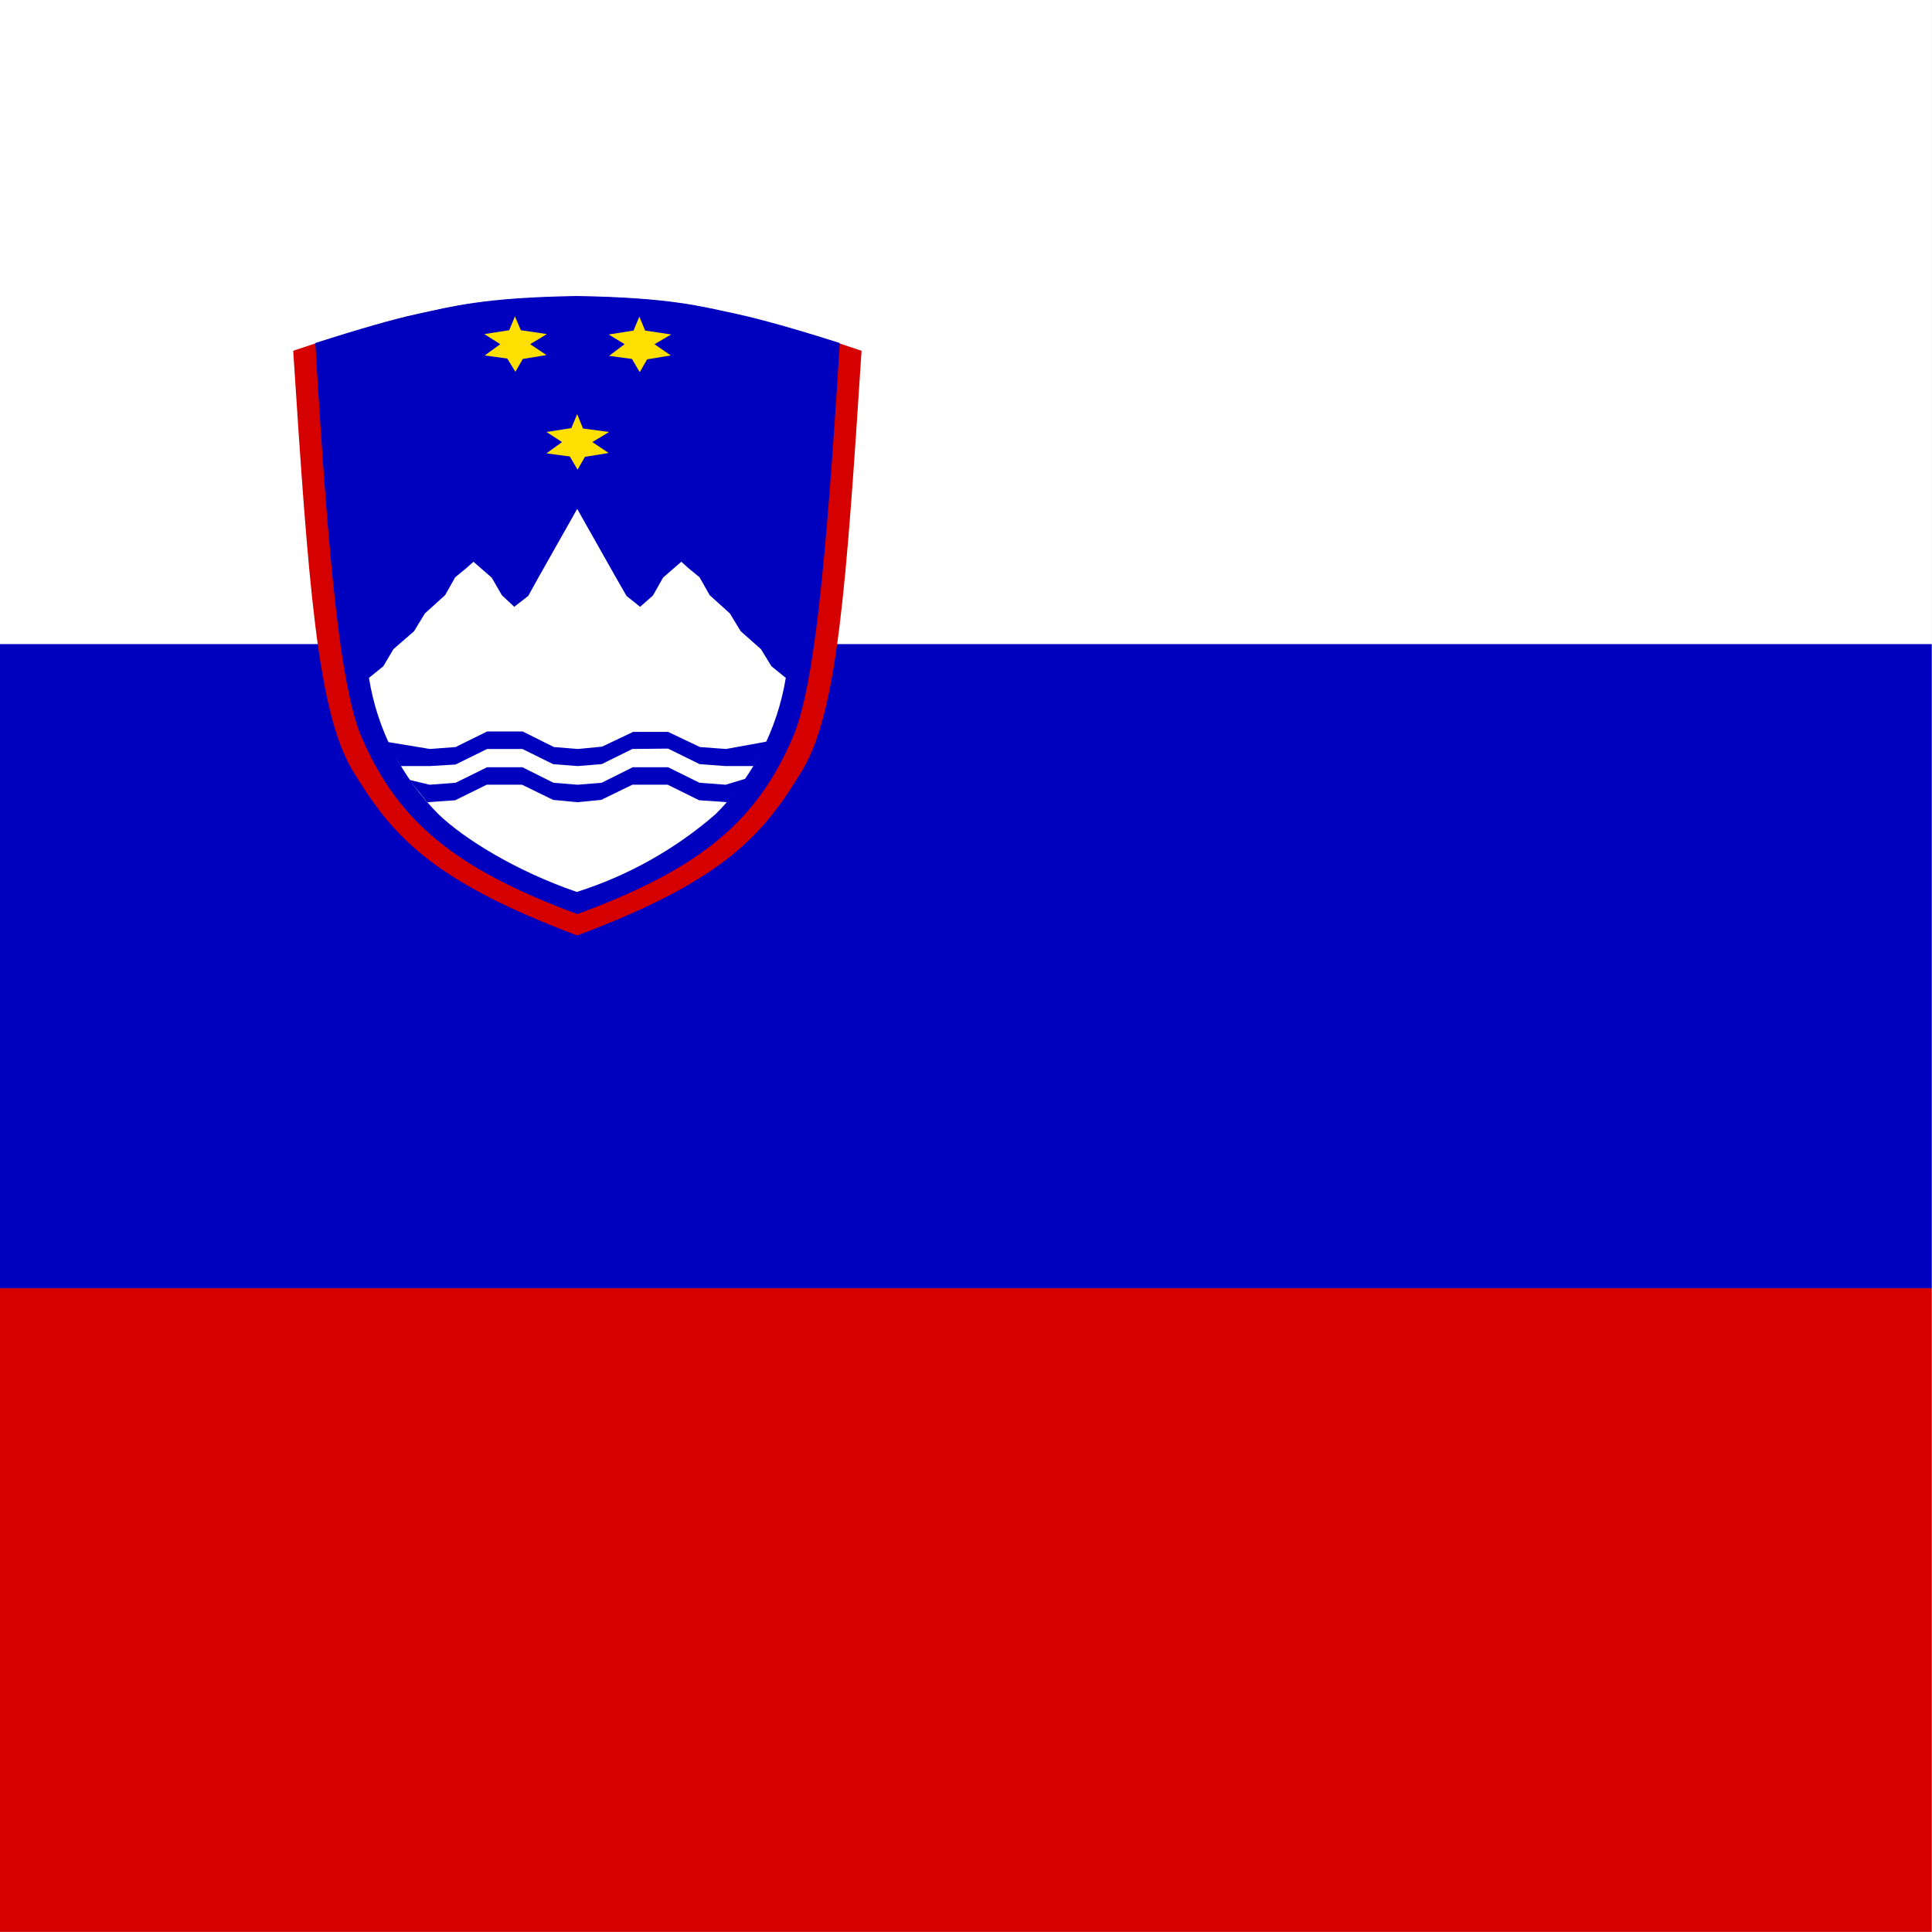
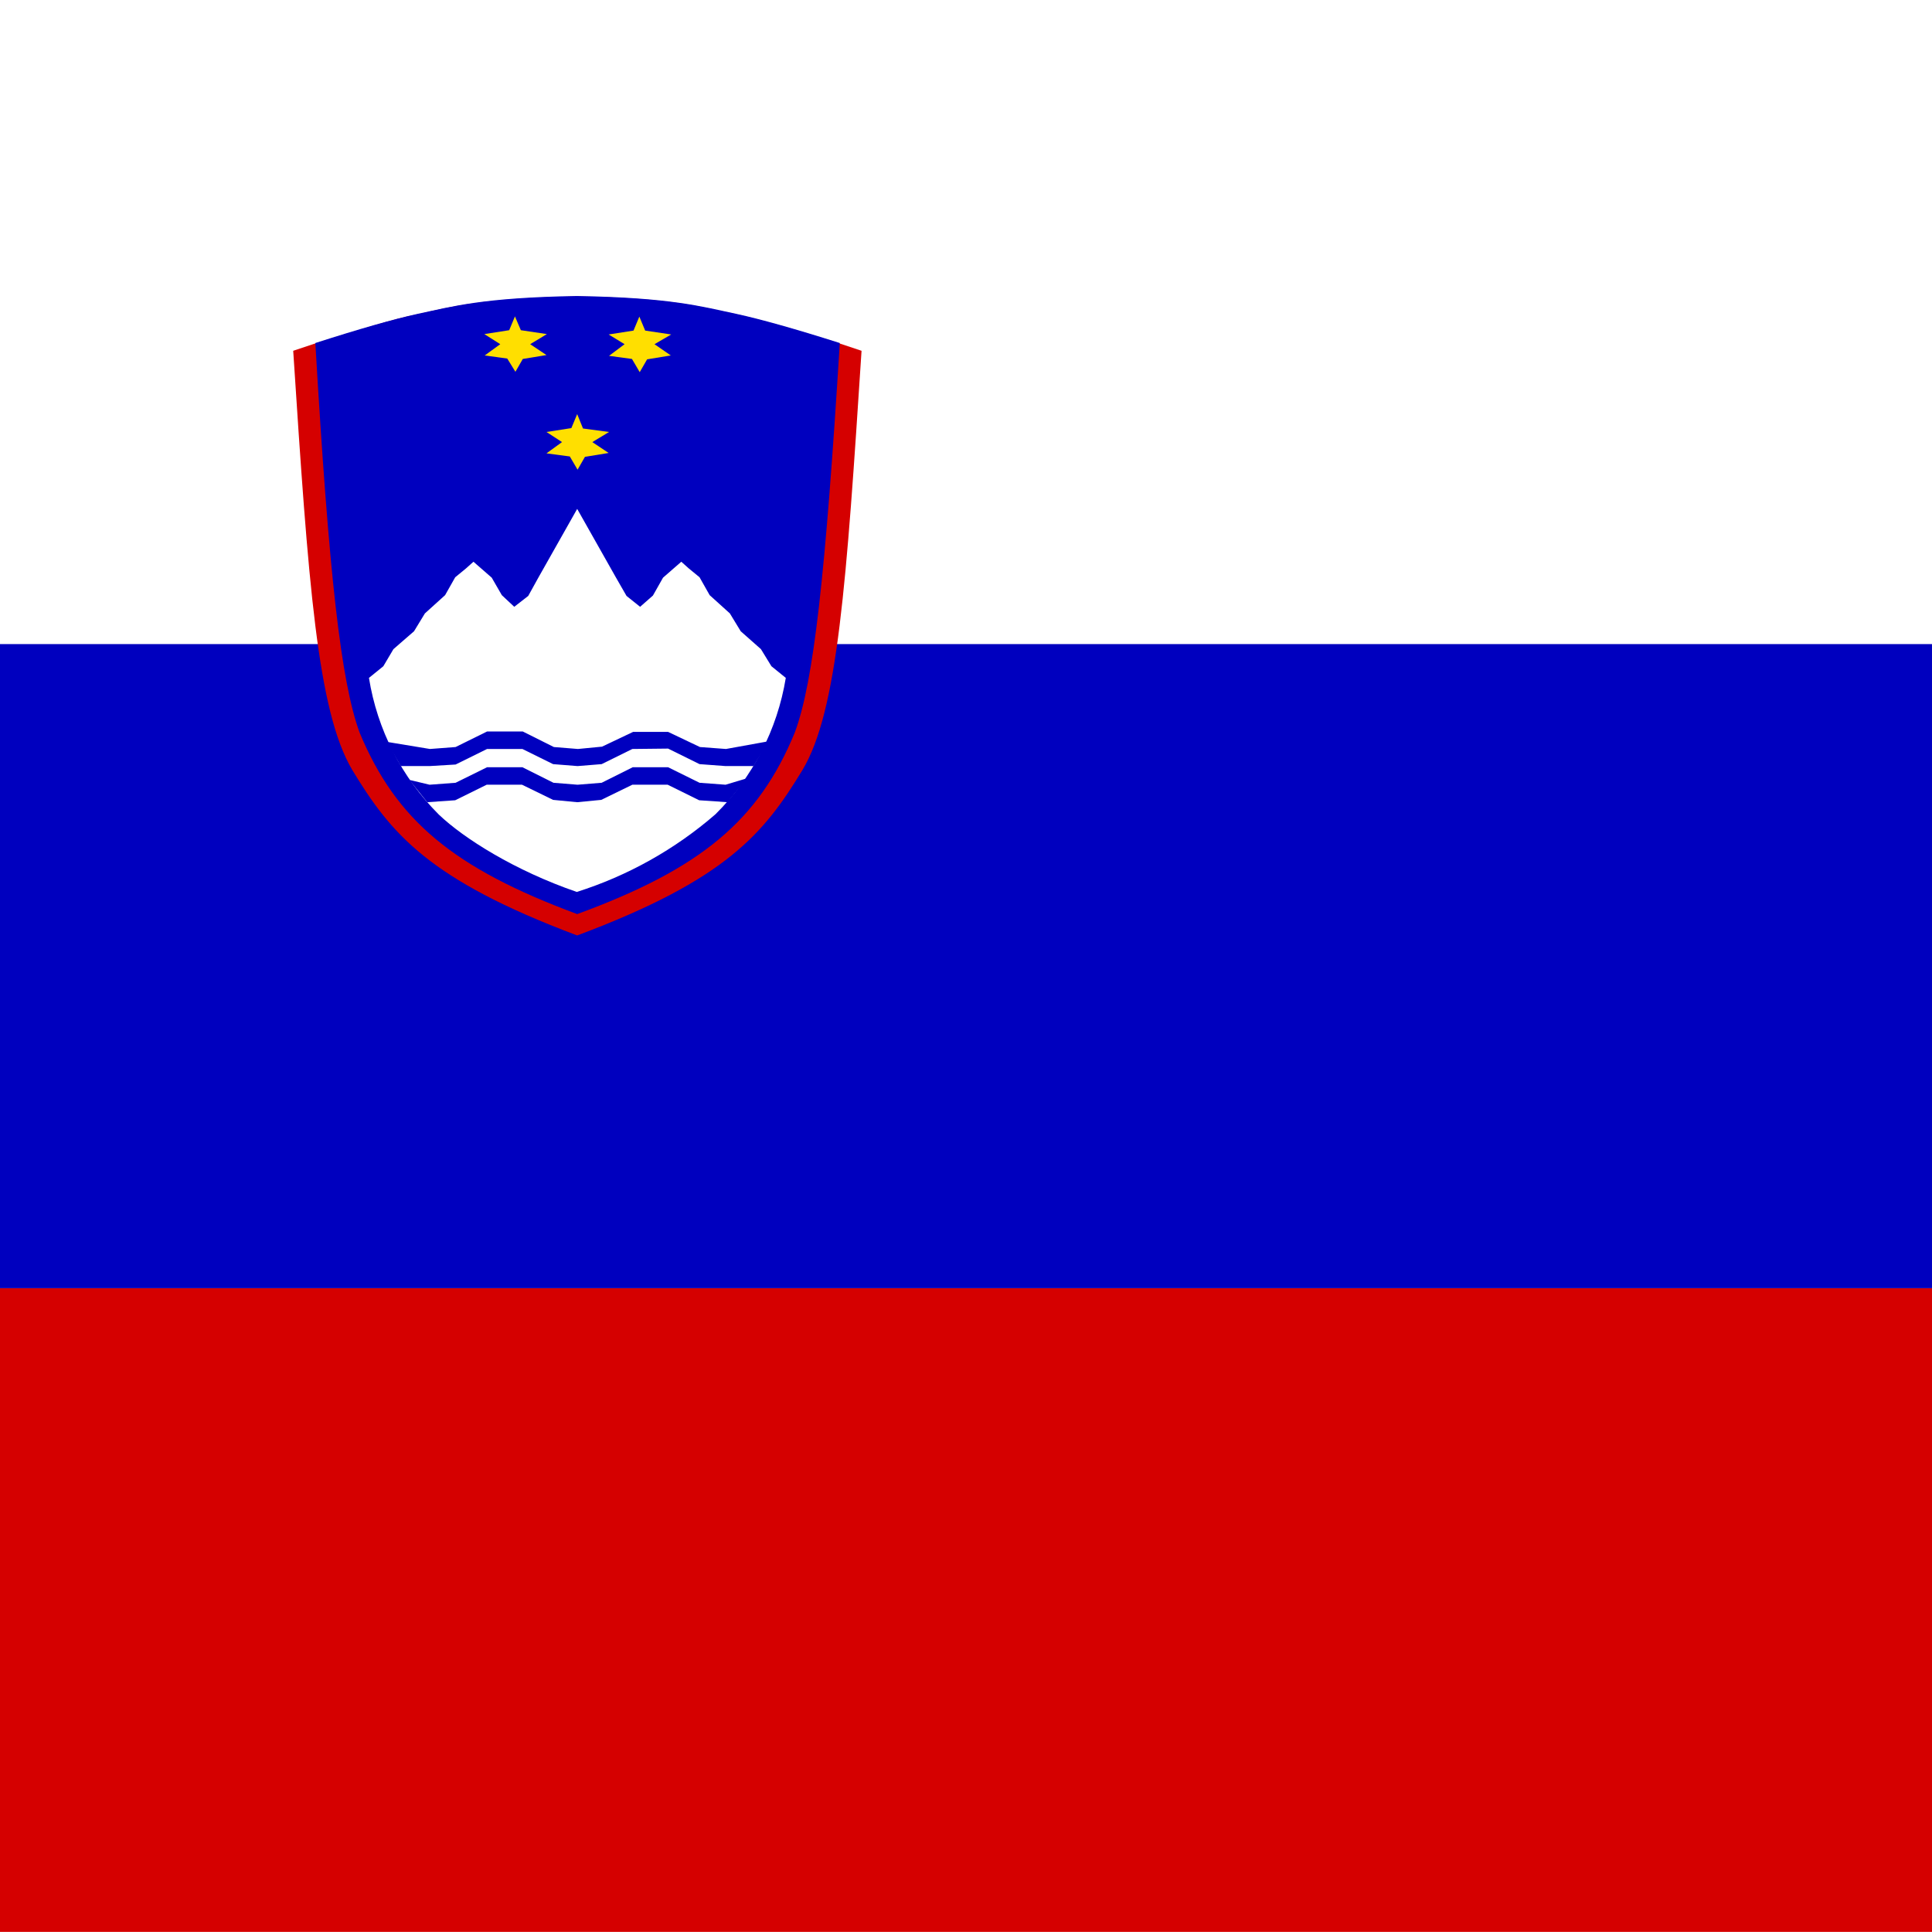
<svg xmlns="http://www.w3.org/2000/svg" id="flag-icons-si" viewBox="0 0 512 512">
-   <defs>
-     <clipPath id="si-a">
-       <path fill-opacity=".7" d="M60.2 0h497.3v497.3H60.2z" />
-     </clipPath>
-   </defs>
-   <g fill-rule="evenodd" stroke-width="1pt" clip-path="url(#si-a)" transform="translate(-62)scale(1.0295)">
+   <g fill-rule="evenodd" stroke-width="1pt" transform="translate(-62)scale(1.0295)">
    <path fill="#fff" d="M0 0h994.7v497.3H0z" />
    <path fill="#d50000" d="M0 331.6h994.7v165.7H0z" />
    <path fill="#0000bf" d="M0 165.8h994.7v165.8H0z" />
    <path fill="#d50000" d="M282 90.3c-3.9 59.9-6.1 92.7-15.2 107.9-9.9 16.3-19.5 28.2-58 42.6-38.4-14.4-48-26.3-57.9-42.6-9-15.2-11.3-48-15.2-107.9l5.7-1.9c11.4-3.5 20-6.3 26.3-7.5 9-2 16.7-4.1 41-4.6 24.3.4 32 2.7 41 4.6q9.6 2.1 26.6 7.5z" />
    <path fill="#0000bf" d="M276.4 88.3c-3.7 59.8-6.7 87.2-11.6 100.3-9.3 22.6-24.1 35-56 46.7-31.8-11.8-46.6-24.1-56-46.7-4.8-13.1-7.9-40.4-11.4-100.3q16.8-5.4 26.3-7.5c9-1.9 16.7-4.2 41-4.6 24.3.4 32.1 2.7 41.1 4.6q9.6 2.1 26.6 7.5" />
    <path fill="#ffdf00" d="m208.8 106.6 1.5 3.7 6.7.9-4.3 2.6 4.2 2.8-6.1 1-1.9 3.3-2-3.4-6-.8 4-2.9-4-2.6 6.4-1z" />
    <path fill="#fff" d="m262.5 174.5-3.7-3-2.7-4.4-5.2-4.6-2.8-4.6-5.2-4.7-2.6-4.6-2.8-2.3-1.9-1.7-4.7 4.1-2.6 4.6-3.3 2.9-3.5-2.8-2.7-4.7-10-17.7-10 17.7-2.6 4.7-3.6 2.8-3.2-3-2.6-4.5-4.7-4.1-1.9 1.7-2.8 2.3-2.6 4.6-5.2 4.7-2.8 4.6-5.3 4.6-2.6 4.4-3.7 3a64 64 0 0 0 18 35.2c6.4 6.1 19.5 14.4 35.5 19.9a101 101 0 0 0 35.7-20 64 64 0 0 0 18.1-35.1" />
    <path fill="#ffdf00" d="m224.8 81.5 1.5 3.6 6.7 1-4.3 2.5 4.2 2.9-6.1 1-1.9 3.3-2-3.4-5.9-.8 4-3-4.1-2.5 6.4-1zm-32 0 1.5 3.5 6.7 1-4.3 2.6 4.2 2.8-6.1 1-1.9 3.3-2.1-3.4-5.8-.8 4-2.9-4.1-2.6 6.4-1 1.5-3.6z" />
    <path fill="#0000bf" d="M254.2 197.2H247l-6.7-.5-8.1-4-9.2.1-7.9 3.9-6.2.5-6.3-.5-7.9-3.9h-9.1l-8.1 4-6.7.4h-7.4l-3.5-6 .1-.2 10.9 1.8 6.6-.5 8.1-4h9.2l8 4 6.2.5 6.2-.6 8-3.8h9l8.2 3.9 6.7.5 10.5-1.9.2.3zm-84 9.3 7.2-.5 8.1-4h9.1l8 3.9 6.2.6 6.2-.6 8-3.9h9.1l8.1 4 7.3.5 4.7-5.8-.2-.2-5 1.5-6.7-.5-8.1-4h-9.1l-8 4-6.2.5-6.2-.5-8-4h-9.1l-8.1 4-6.7.5-5-1.2v.2z" />
  </g>
</svg>
